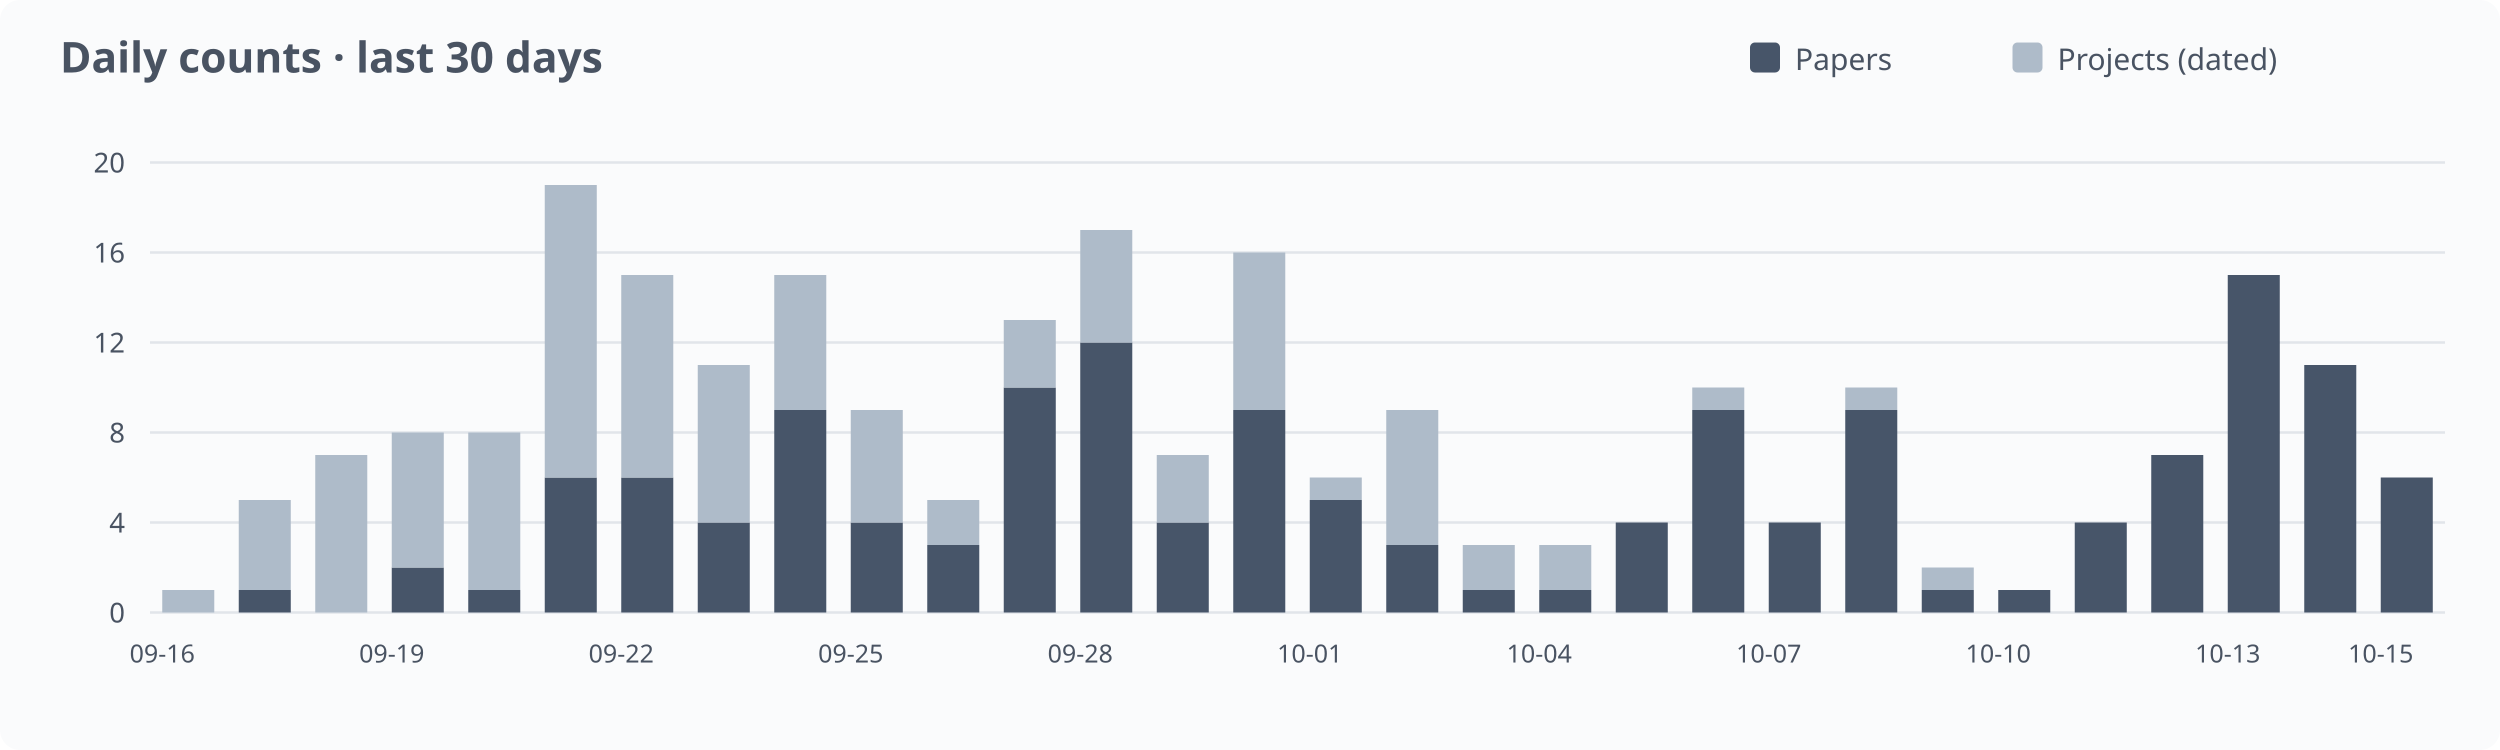
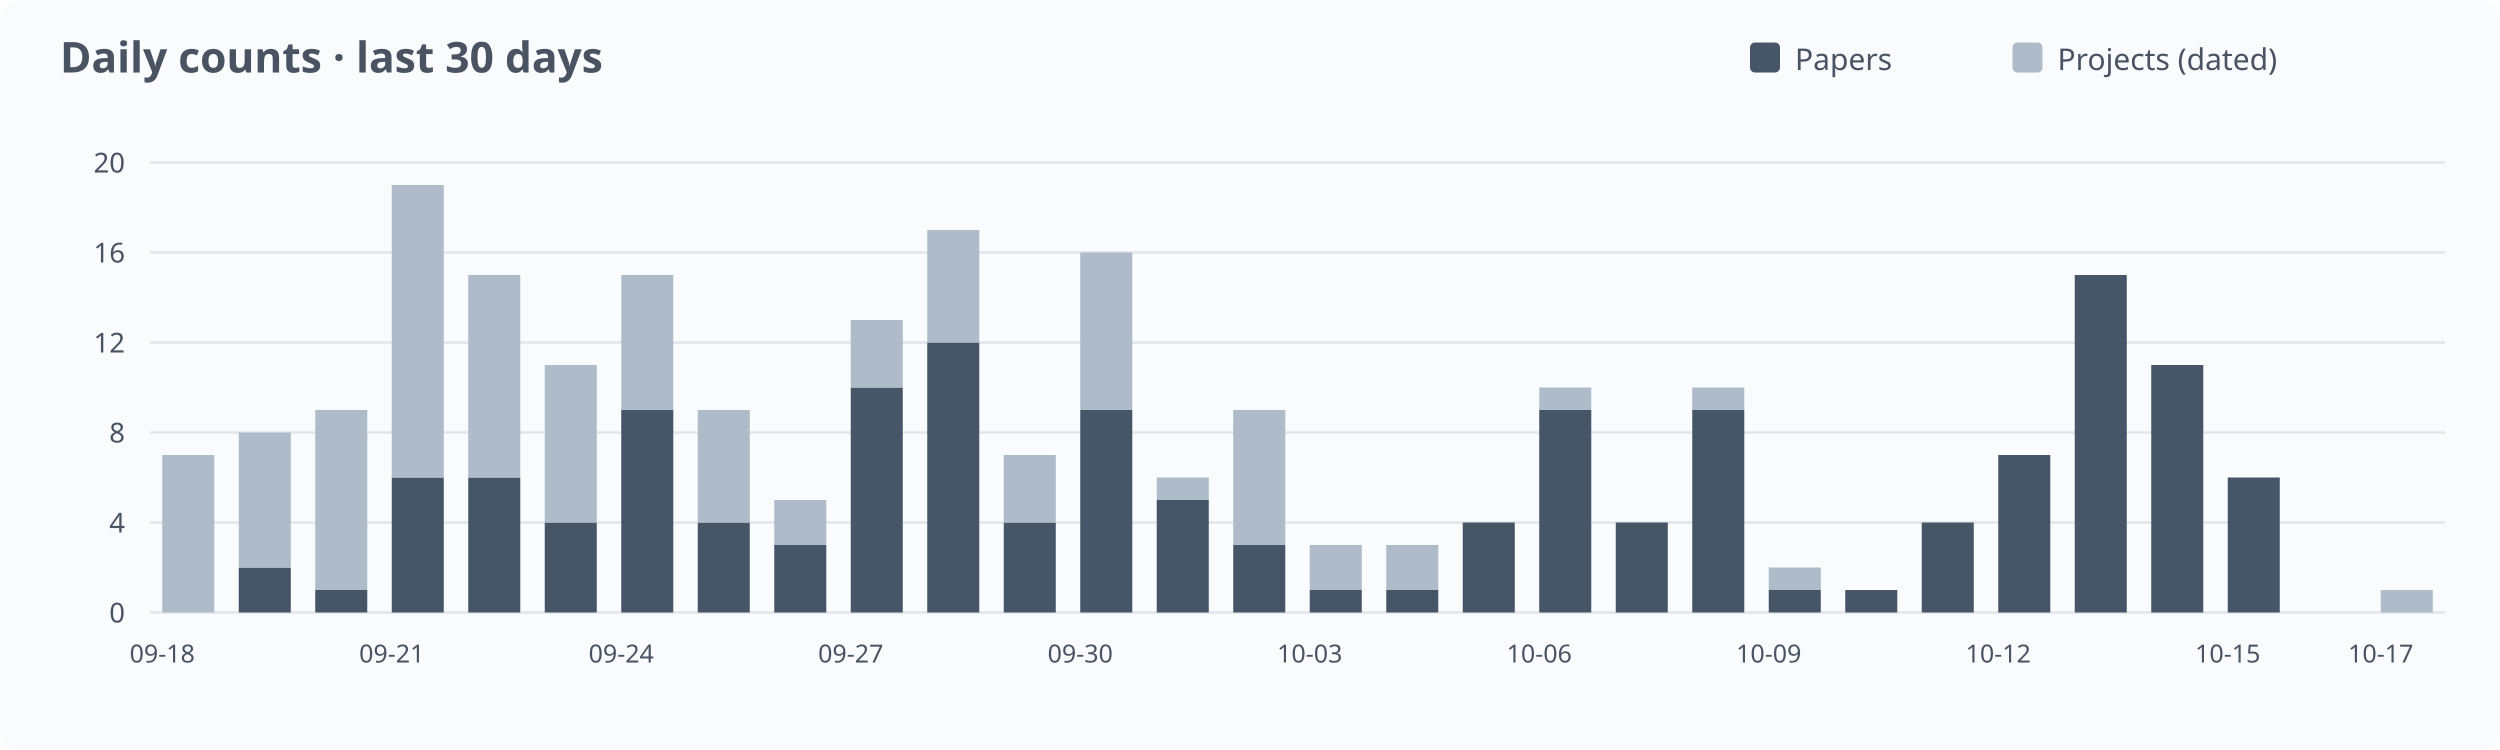
<svg xmlns="http://www.w3.org/2000/svg" width="1000" height="300" viewBox="0 0 1000 300" role="img" aria-labelledby="title desc">
  <rect width="100%" height="100%" rx="8" fill="#fafbfc" />
  <g font-family="system-ui,sans-serif" fill="#495362">
    <text x="24" y="29" font-size="17" font-weight="600">Daily counts · last 30 days</text>
    <rect x="700" y="17" width="12" height="12" rx="2" fill="#475569" />
    <text x="718" y="28" font-size="12">Papers</text>
    <rect x="805" y="17" width="12" height="12" rx="2" fill="#aebbc9" />
    <text x="823" y="28" font-size="12">Projects (dated)</text>
    <path d="M60 245.0H978" stroke="#e1e5ea" />
    <text x="50" y="249.0" text-anchor="end" font-size="11">0</text>
    <path d="M60 209.0H978" stroke="#e1e5ea" />
    <text x="50" y="213.0" text-anchor="end" font-size="11">4</text>
    <path d="M60 173.0H978" stroke="#e1e5ea" />
    <text x="50" y="177.0" text-anchor="end" font-size="11">8</text>
    <path d="M60 137.0H978" stroke="#e1e5ea" />
    <text x="50" y="141.0" text-anchor="end" font-size="11">12</text>
    <path d="M60 101.0H978" stroke="#e1e5ea" />
    <text x="50" y="105.0" text-anchor="end" font-size="11">16</text>
    <path d="M60 65.0H978" stroke="#e1e5ea" />
    <text x="50" y="69.0" text-anchor="end" font-size="11">20</text>
    <rect x="64.90" y="245.00" width="20.81" height="0.00" fill="#475569" />
-     <rect x="64.90" y="236.00" width="20.81" height="9.00" fill="#aebbc9" />
-     <text x="64.90" y="265" text-anchor="middle" font-size="10">09-16</text>
-     <rect x="95.50" y="236.00" width="20.81" height="9.00" fill="#475569" />
-     <rect x="95.50" y="200.00" width="20.81" height="36.00" fill="#aebbc9" />
-     <rect x="126.10" y="245.00" width="20.81" height="0.00" fill="#475569" />
-     <rect x="126.10" y="182.00" width="20.81" height="63.00" fill="#aebbc9" />
-     <rect x="156.70" y="227.00" width="20.81" height="18.00" fill="#475569" />
-     <rect x="156.70" y="173.00" width="20.81" height="54.00" fill="#aebbc9" />
-     <text x="156.70" y="265" text-anchor="middle" font-size="10">09-19</text>
-     <rect x="187.30" y="236.00" width="20.81" height="9.00" fill="#475569" />
-     <rect x="187.30" y="173.00" width="20.81" height="63.00" fill="#aebbc9" />
-     <rect x="217.90" y="191.00" width="20.81" height="54.00" fill="#475569" />
-     <rect x="217.90" y="74.00" width="20.81" height="117.00" fill="#aebbc9" />
-     <rect x="248.50" y="191.00" width="20.81" height="54.00" fill="#475569" />
-     <rect x="248.50" y="110.00" width="20.81" height="81.00" fill="#aebbc9" />
-     <text x="248.50" y="265" text-anchor="middle" font-size="10">09-22</text>
+     <rect x="64.90" y="182.00" width="20.81" height="63.00" fill="#aebbc9" />
+     <text x="64.90" y="265" text-anchor="middle" font-size="10">09-18</text>
+     <rect x="95.50" y="227.00" width="20.81" height="18.00" fill="#475569" />
+     <rect x="95.50" y="173.00" width="20.81" height="54.00" fill="#aebbc9" />
+     <rect x="126.10" y="236.00" width="20.81" height="9.00" fill="#475569" />
+     <rect x="126.10" y="164.00" width="20.81" height="72.00" fill="#aebbc9" />
+     <rect x="156.70" y="191.00" width="20.81" height="54.00" fill="#475569" />
+     <rect x="156.70" y="74.00" width="20.81" height="117.00" fill="#aebbc9" />
+     <text x="156.70" y="265" text-anchor="middle" font-size="10">09-21</text>
+     <rect x="187.30" y="191.00" width="20.81" height="54.00" fill="#475569" />
+     <rect x="187.30" y="110.00" width="20.81" height="81.00" fill="#aebbc9" />
+     <rect x="217.90" y="209.00" width="20.81" height="36.00" fill="#475569" />
+     <rect x="217.90" y="146.00" width="20.81" height="63.00" fill="#aebbc9" />
+     <rect x="248.50" y="164.00" width="20.81" height="81.00" fill="#475569" />
+     <rect x="248.50" y="110.00" width="20.81" height="54.00" fill="#aebbc9" />
+     <text x="248.50" y="265" text-anchor="middle" font-size="10">09-24</text>
    <rect x="279.10" y="209.00" width="20.81" height="36.00" fill="#475569" />
-     <rect x="279.10" y="146.00" width="20.81" height="63.00" fill="#aebbc9" />
-     <rect x="309.70" y="164.00" width="20.81" height="81.00" fill="#475569" />
-     <rect x="309.70" y="110.00" width="20.81" height="54.00" fill="#aebbc9" />
-     <rect x="340.30" y="209.00" width="20.81" height="36.00" fill="#475569" />
-     <rect x="340.30" y="164.00" width="20.81" height="45.00" fill="#aebbc9" />
-     <text x="340.30" y="265" text-anchor="middle" font-size="10">09-25</text>
-     <rect x="370.90" y="218.00" width="20.81" height="27.00" fill="#475569" />
-     <rect x="370.90" y="200.00" width="20.81" height="18.00" fill="#aebbc9" />
-     <rect x="401.50" y="155.00" width="20.81" height="90.00" fill="#475569" />
-     <rect x="401.50" y="128.00" width="20.81" height="27.00" fill="#aebbc9" />
-     <rect x="432.10" y="137.00" width="20.81" height="108.00" fill="#475569" />
-     <rect x="432.10" y="92.00" width="20.81" height="45.00" fill="#aebbc9" />
-     <text x="432.10" y="265" text-anchor="middle" font-size="10">09-28</text>
-     <rect x="462.70" y="209.00" width="20.81" height="36.00" fill="#475569" />
-     <rect x="462.70" y="182.00" width="20.81" height="27.00" fill="#aebbc9" />
-     <rect x="493.30" y="164.00" width="20.81" height="81.00" fill="#475569" />
-     <rect x="493.30" y="101.00" width="20.81" height="63.00" fill="#aebbc9" />
-     <rect x="523.90" y="200.00" width="20.81" height="45.00" fill="#475569" />
-     <rect x="523.90" y="191.00" width="20.81" height="9.00" fill="#aebbc9" />
-     <text x="523.90" y="265" text-anchor="middle" font-size="10">10-01</text>
-     <rect x="554.50" y="218.00" width="20.81" height="27.00" fill="#475569" />
-     <rect x="554.50" y="164.00" width="20.81" height="54.00" fill="#aebbc9" />
-     <rect x="585.10" y="236.00" width="20.81" height="9.00" fill="#475569" />
-     <rect x="585.10" y="218.00" width="20.81" height="18.00" fill="#aebbc9" />
-     <rect x="615.70" y="236.00" width="20.81" height="9.00" fill="#475569" />
-     <rect x="615.70" y="218.00" width="20.81" height="18.00" fill="#aebbc9" />
-     <text x="615.70" y="265" text-anchor="middle" font-size="10">10-04</text>
+     <rect x="279.10" y="164.00" width="20.81" height="45.00" fill="#aebbc9" />
+     <rect x="309.70" y="218.00" width="20.81" height="27.00" fill="#475569" />
+     <rect x="309.70" y="200.00" width="20.81" height="18.00" fill="#aebbc9" />
+     <rect x="340.30" y="155.00" width="20.81" height="90.00" fill="#475569" />
+     <rect x="340.30" y="128.00" width="20.81" height="27.00" fill="#aebbc9" />
+     <text x="340.30" y="265" text-anchor="middle" font-size="10">09-27</text>
+     <rect x="370.90" y="137.00" width="20.81" height="108.00" fill="#475569" />
+     <rect x="370.90" y="92.00" width="20.81" height="45.00" fill="#aebbc9" />
+     <rect x="401.50" y="209.00" width="20.81" height="36.00" fill="#475569" />
+     <rect x="401.50" y="182.00" width="20.81" height="27.00" fill="#aebbc9" />
+     <rect x="432.10" y="164.00" width="20.81" height="81.00" fill="#475569" />
+     <rect x="432.10" y="101.00" width="20.81" height="63.00" fill="#aebbc9" />
+     <text x="432.10" y="265" text-anchor="middle" font-size="10">09-30</text>
+     <rect x="462.70" y="200.00" width="20.81" height="45.00" fill="#475569" />
+     <rect x="462.70" y="191.00" width="20.81" height="9.00" fill="#aebbc9" />
+     <rect x="493.30" y="218.00" width="20.81" height="27.00" fill="#475569" />
+     <rect x="493.30" y="164.00" width="20.81" height="54.00" fill="#aebbc9" />
+     <rect x="523.90" y="236.00" width="20.81" height="9.00" fill="#475569" />
+     <rect x="523.90" y="218.00" width="20.81" height="18.00" fill="#aebbc9" />
+     <text x="523.90" y="265" text-anchor="middle" font-size="10">10-03</text>
+     <rect x="554.50" y="236.00" width="20.81" height="9.00" fill="#475569" />
+     <rect x="554.50" y="218.00" width="20.81" height="18.00" fill="#aebbc9" />
+     <rect x="585.10" y="209.00" width="20.81" height="36.00" fill="#475569" />
+     <rect x="585.10" y="209.00" width="20.81" height="0.00" fill="#aebbc9" />
+     <rect x="615.70" y="164.00" width="20.81" height="81.00" fill="#475569" />
+     <rect x="615.70" y="155.00" width="20.81" height="9.00" fill="#aebbc9" />
+     <text x="615.70" y="265" text-anchor="middle" font-size="10">10-06</text>
    <rect x="646.30" y="209.00" width="20.81" height="36.00" fill="#475569" />
    <rect x="646.30" y="209.00" width="20.81" height="0.00" fill="#aebbc9" />
    <rect x="676.90" y="164.00" width="20.81" height="81.00" fill="#475569" />
    <rect x="676.90" y="155.00" width="20.81" height="9.00" fill="#aebbc9" />
-     <rect x="707.50" y="209.00" width="20.81" height="36.00" fill="#475569" />
-     <rect x="707.50" y="209.00" width="20.81" height="0.00" fill="#aebbc9" />
-     <text x="707.50" y="265" text-anchor="middle" font-size="10">10-07</text>
-     <rect x="738.10" y="164.00" width="20.81" height="81.00" fill="#475569" />
-     <rect x="738.10" y="155.00" width="20.81" height="9.00" fill="#aebbc9" />
-     <rect x="768.70" y="236.00" width="20.81" height="9.00" fill="#475569" />
-     <rect x="768.70" y="227.00" width="20.81" height="9.00" fill="#aebbc9" />
-     <rect x="799.30" y="236.00" width="20.81" height="9.00" fill="#475569" />
-     <rect x="799.30" y="236.00" width="20.81" height="0.00" fill="#aebbc9" />
-     <text x="799.30" y="265" text-anchor="middle" font-size="10">10-10</text>
-     <rect x="829.90" y="209.00" width="20.81" height="36.00" fill="#475569" />
-     <rect x="829.90" y="209.00" width="20.81" height="0.00" fill="#aebbc9" />
-     <rect x="860.50" y="182.00" width="20.81" height="63.00" fill="#475569" />
-     <rect x="860.50" y="182.00" width="20.81" height="0.00" fill="#aebbc9" />
-     <rect x="891.10" y="110.00" width="20.81" height="135.00" fill="#475569" />
-     <rect x="891.10" y="110.00" width="20.81" height="0.00" fill="#aebbc9" />
-     <text x="891.10" y="265" text-anchor="middle" font-size="10">10-13</text>
-     <rect x="921.70" y="146.00" width="20.81" height="99.00" fill="#475569" />
-     <rect x="921.70" y="146.00" width="20.81" height="0.00" fill="#aebbc9" />
-     <rect x="952.30" y="191.00" width="20.81" height="54.00" fill="#475569" />
-     <rect x="952.30" y="191.00" width="20.81" height="0.00" fill="#aebbc9" />
-     <text x="952.30" y="265" text-anchor="middle" font-size="10">10-15</text>
+     <rect x="707.50" y="236.00" width="20.81" height="9.00" fill="#475569" />
+     <rect x="707.50" y="227.00" width="20.81" height="9.00" fill="#aebbc9" />
+     <text x="707.50" y="265" text-anchor="middle" font-size="10">10-09</text>
+     <rect x="738.10" y="236.00" width="20.81" height="9.00" fill="#475569" />
+     <rect x="738.10" y="236.00" width="20.81" height="0.00" fill="#aebbc9" />
+     <rect x="768.70" y="209.00" width="20.81" height="36.00" fill="#475569" />
+     <rect x="768.70" y="209.00" width="20.81" height="0.00" fill="#aebbc9" />
+     <rect x="799.30" y="182.00" width="20.81" height="63.00" fill="#475569" />
+     <rect x="799.30" y="182.00" width="20.81" height="0.00" fill="#aebbc9" />
+     <text x="799.30" y="265" text-anchor="middle" font-size="10">10-12</text>
+     <rect x="829.90" y="110.00" width="20.81" height="135.00" fill="#475569" />
+     <rect x="829.90" y="110.00" width="20.81" height="0.00" fill="#aebbc9" />
+     <rect x="860.50" y="146.00" width="20.81" height="99.00" fill="#475569" />
+     <rect x="860.50" y="146.00" width="20.81" height="0.00" fill="#aebbc9" />
+     <rect x="891.10" y="191.00" width="20.81" height="54.00" fill="#475569" />
+     <rect x="891.10" y="191.00" width="20.81" height="0.00" fill="#aebbc9" />
+     <text x="891.10" y="265" text-anchor="middle" font-size="10">10-15</text>
+     <rect x="921.70" y="245.00" width="20.81" height="0.00" fill="#475569" />
+     <rect x="921.70" y="245.00" width="20.81" height="0.00" fill="#aebbc9" />
+     <rect x="952.30" y="245.00" width="20.81" height="0.00" fill="#475569" />
+     <rect x="952.30" y="236.00" width="20.81" height="9.00" fill="#aebbc9" />
+     <text x="952.30" y="265" text-anchor="middle" font-size="10">10-17</text>
  </g>
</svg>
